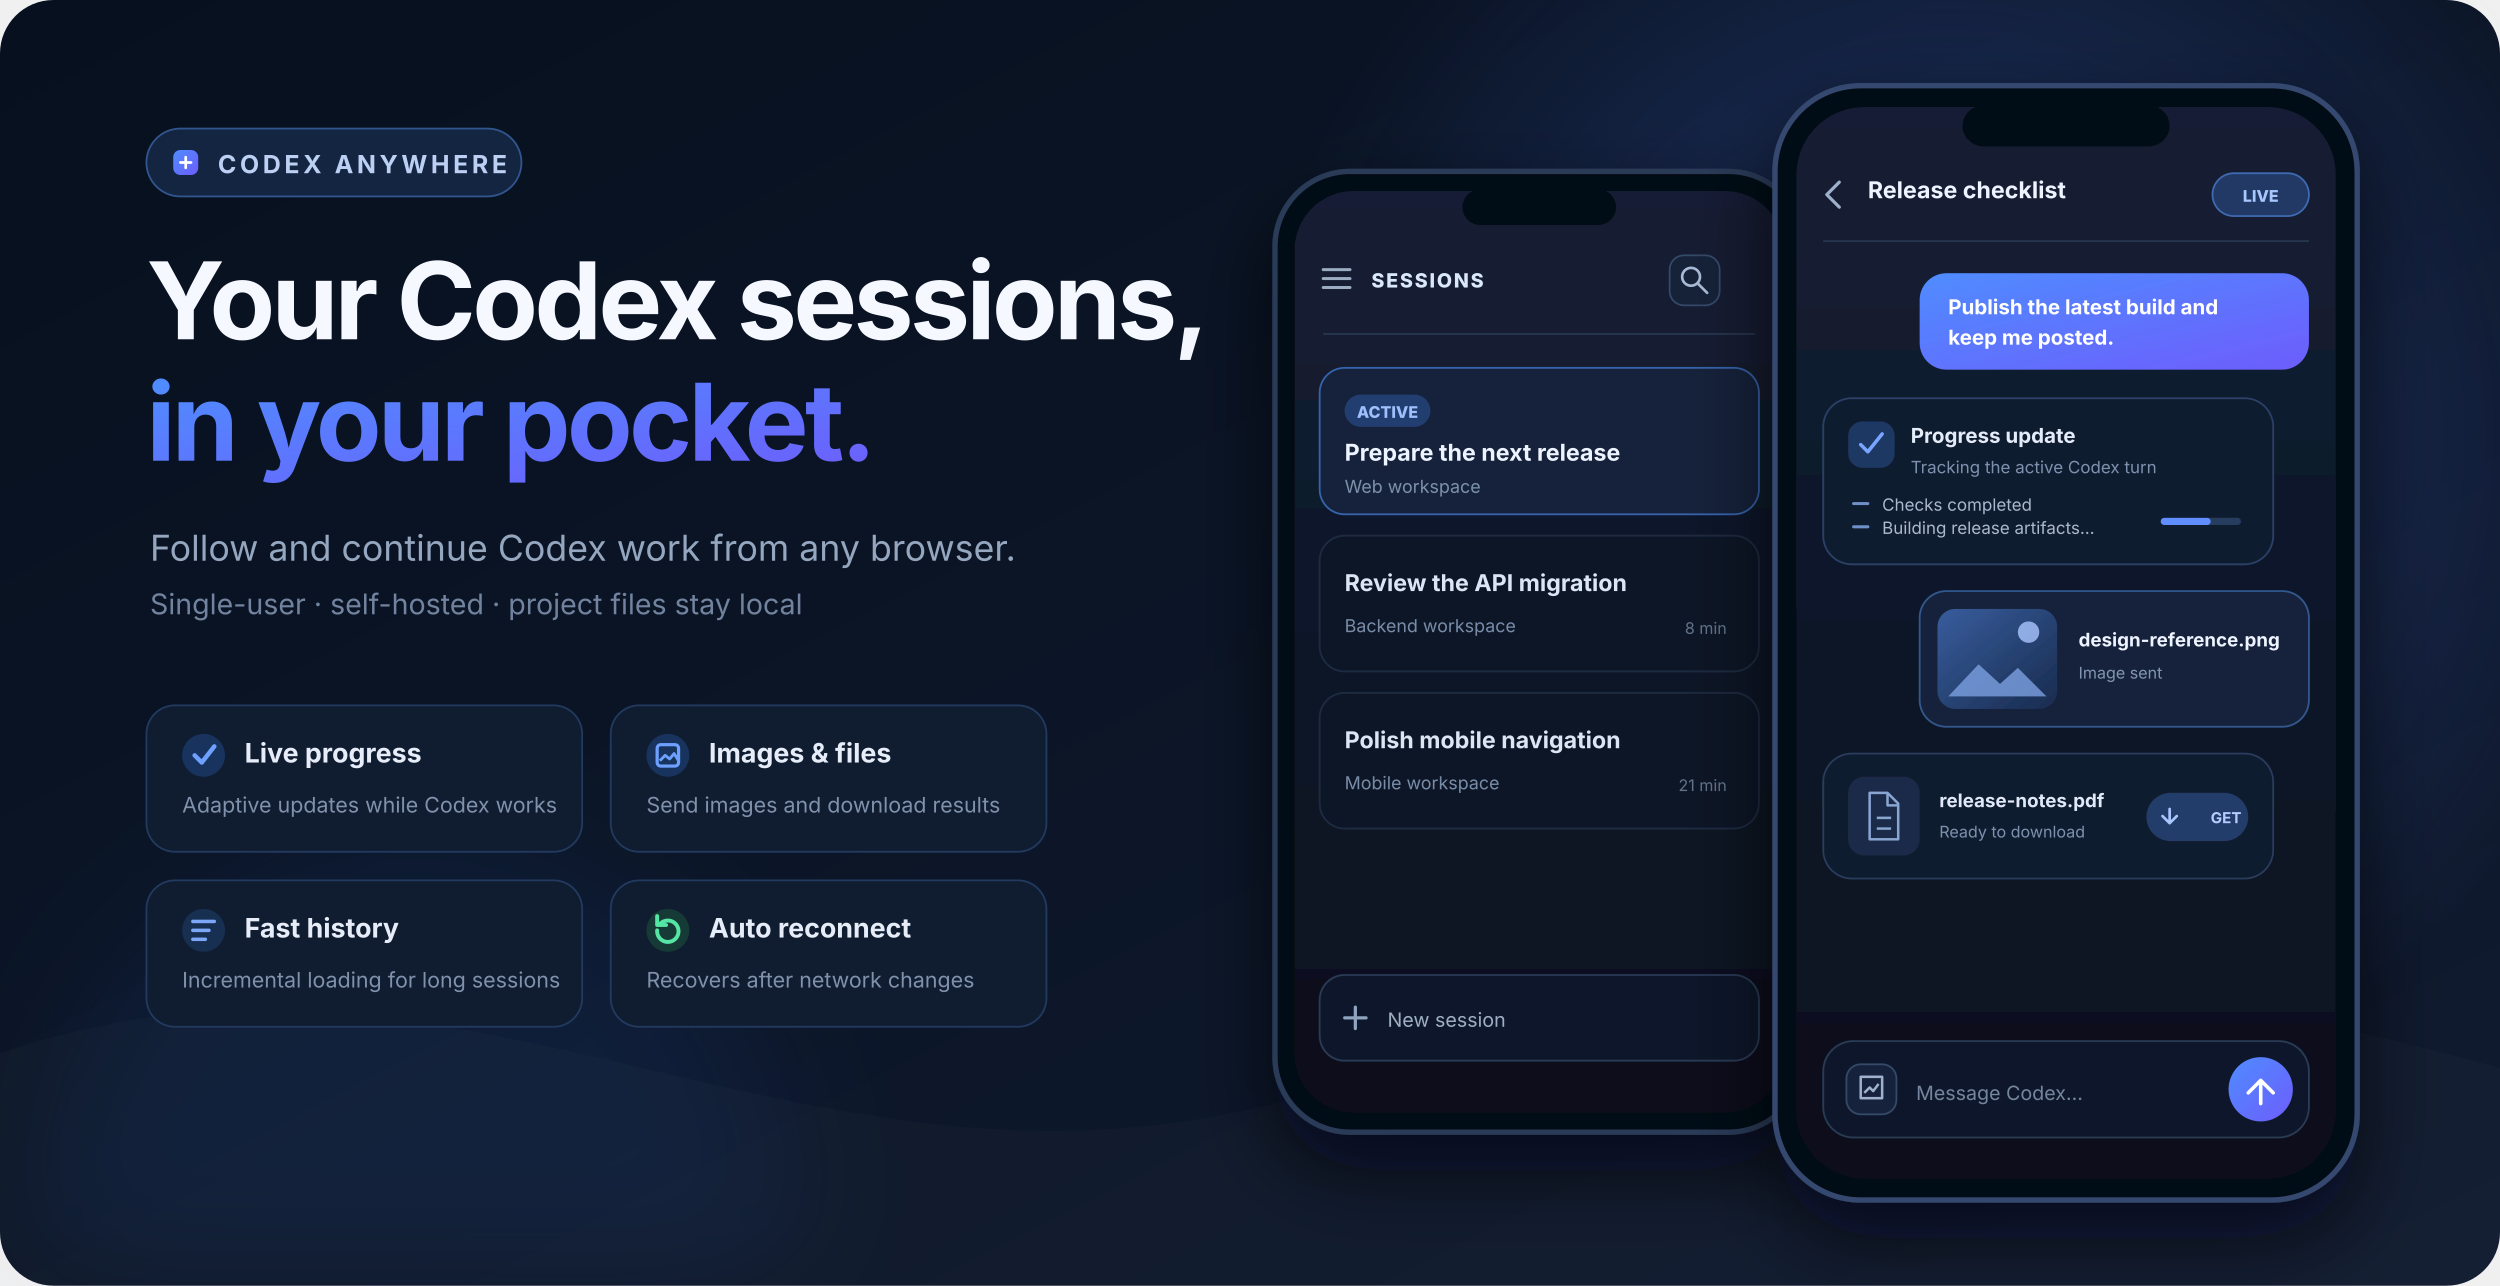
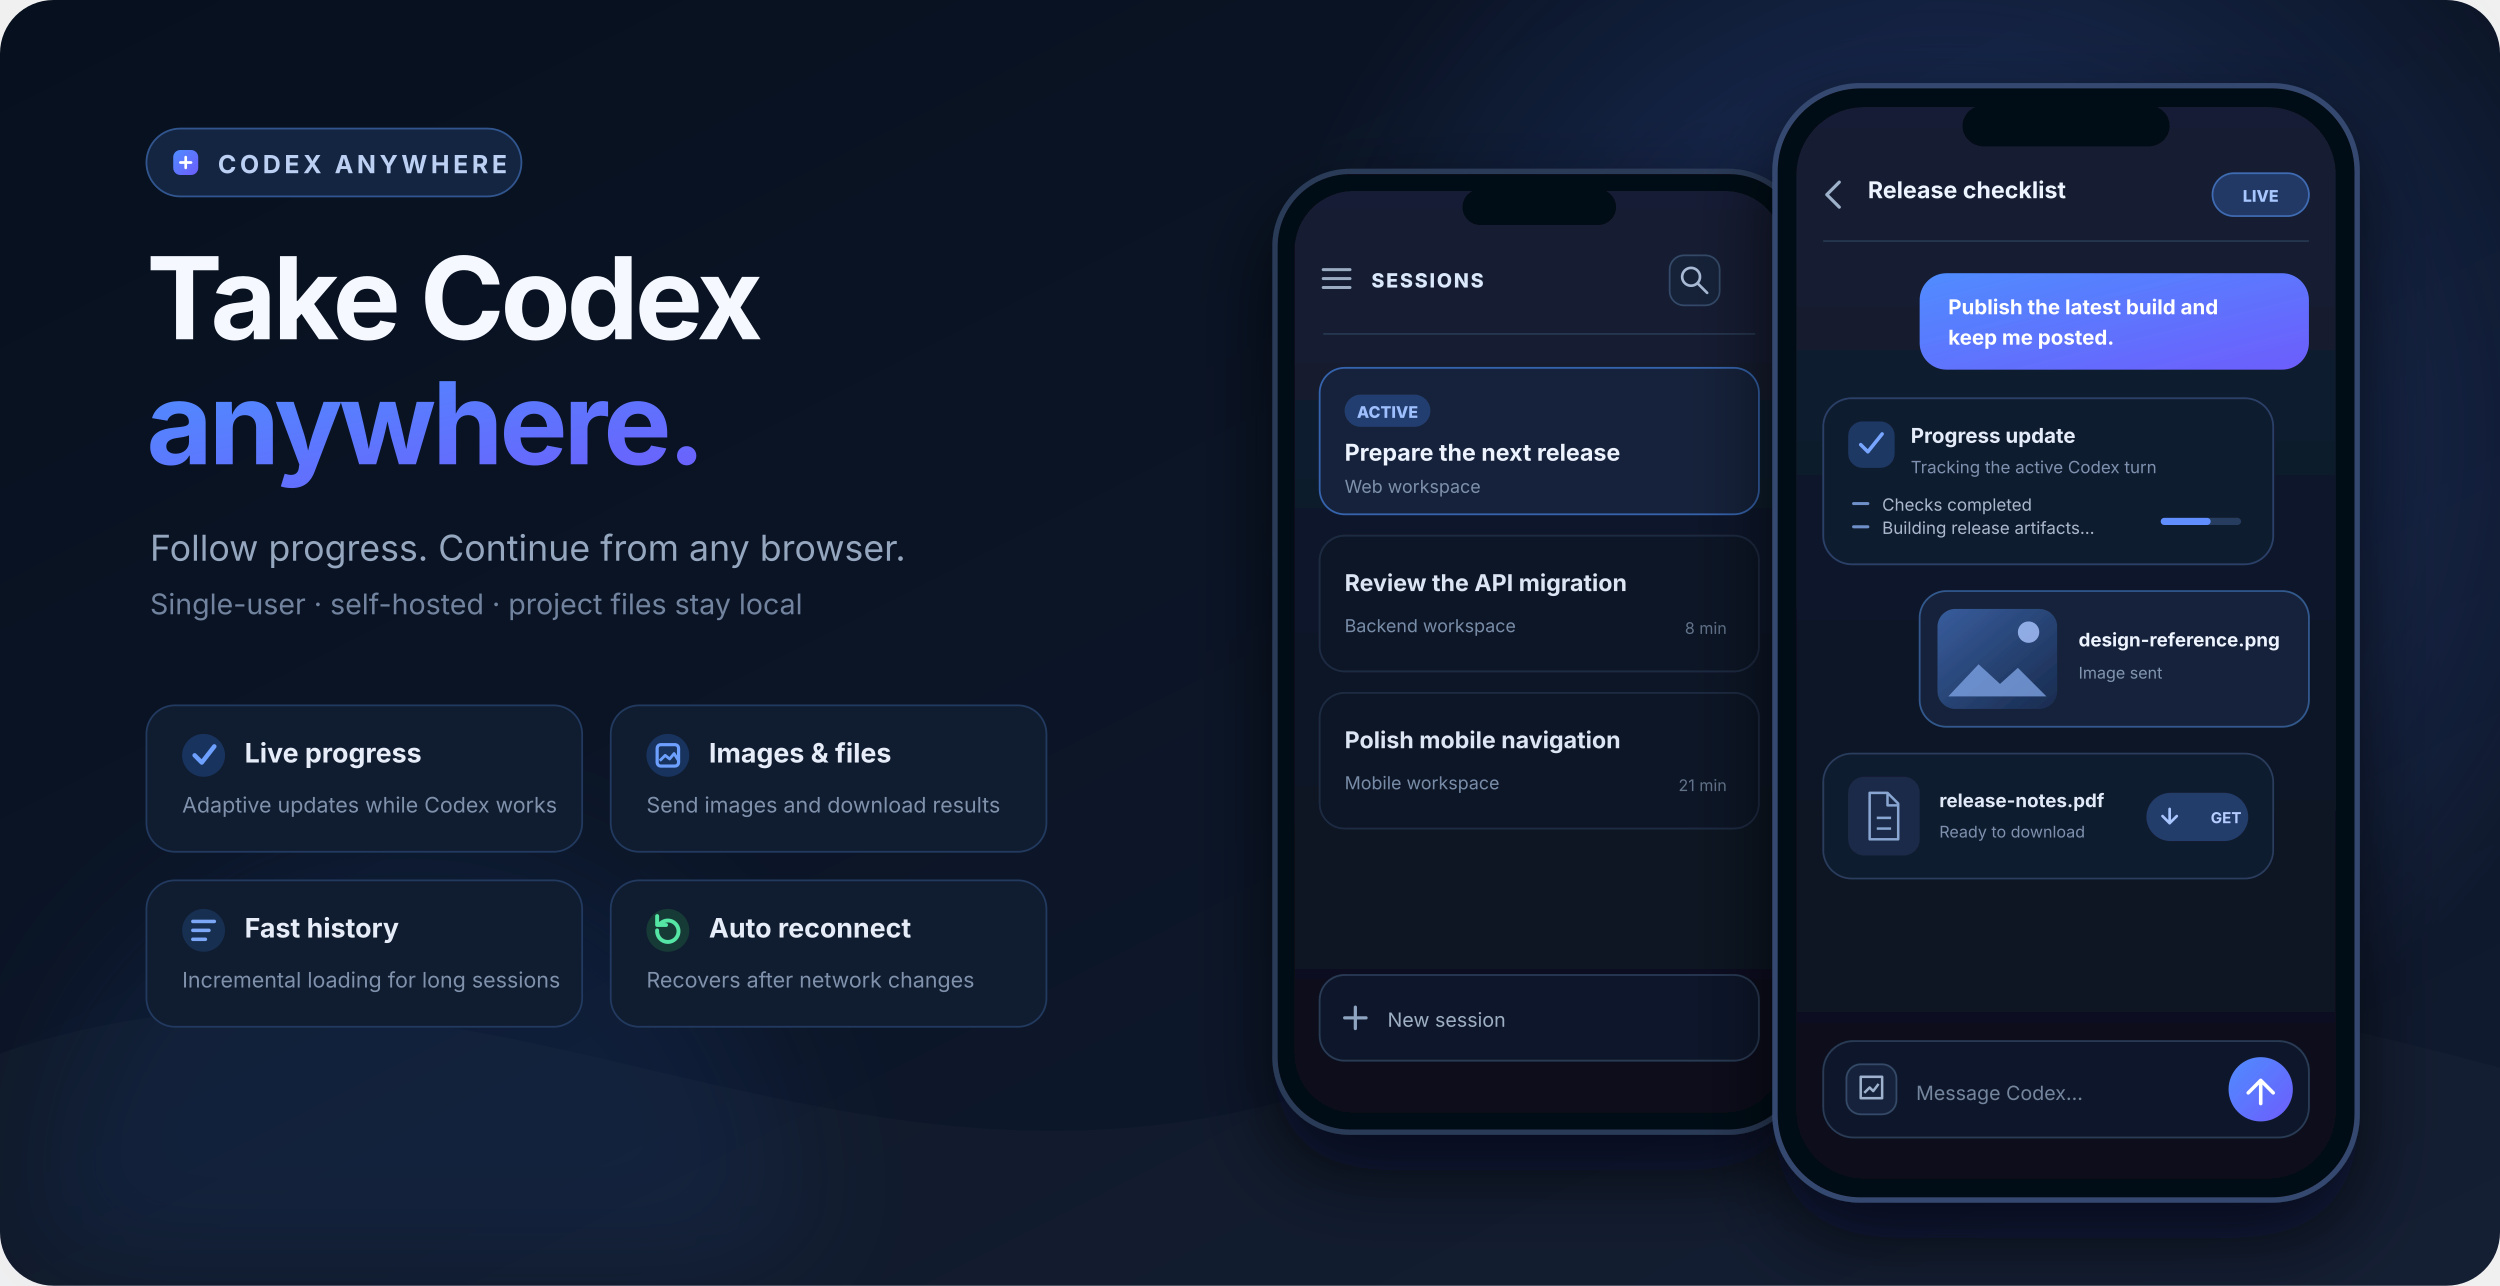
<svg xmlns="http://www.w3.org/2000/svg" width="1400" height="720" viewBox="0 0 1400 720" role="img" aria-labelledby="title desc">
  <defs>
    <linearGradient id="bg" x1="0" y1="0" x2="1" y2="1">
      <stop offset="0" stop-color="#07101e" />
      <stop offset="0.55" stop-color="#0c1628" />
      <stop offset="1" stop-color="#111b31" />
    </linearGradient>
    <linearGradient id="brand" x1="0" y1="0" x2="1" y2="1">
      <stop offset="0" stop-color="#4f8cff" />
      <stop offset="1" stop-color="#6d5dfc" />
    </linearGradient>
    <linearGradient id="screen" x1="0" y1="0" x2="0" y2="1">
      <stop offset="0" stop-color="#141f34" />
      <stop offset="1" stop-color="#090f1c" />
    </linearGradient>
    <linearGradient id="photo" x1="0" y1="0" x2="1" y2="1">
      <stop offset="0" stop-color="#385d9d" />
      <stop offset="1" stop-color="#182b4e" />
    </linearGradient>
    <radialGradient id="glow">
      <stop offset="0" stop-color="#4f7cff" stop-opacity=".32" />
      <stop offset="1" stop-color="#4f7cff" stop-opacity="0" />
    </radialGradient>
    <filter id="shadow" x="-30%" y="-30%" width="160%" height="170%">
      <feDropShadow dx="0" dy="20" stdDeviation="22" flood-color="#020712" flood-opacity=".68" />
    </filter>
    <filter id="soft" x="-40%" y="-40%" width="180%" height="180%">
      <feGaussianBlur stdDeviation="38" />
    </filter>
  </defs>
  <rect width="1400" height="720" rx="30" fill="url(#bg)" />
  <circle cx="1090" cy="245" r="390" fill="url(#glow)" />
  <circle cx="230" cy="680" r="210" fill="#2a66d9" opacity=".1" filter="url(#soft)" />
  <path d="M0 590C260 500 455 694 732 613s417-83 668-15v122H0Z" fill="#ffffff" opacity=".018" />
  <g transform="translate(82 72)">
    <rect width="210" height="38" rx="19" fill="#142542" stroke="#31568f" />
    <rect x="15" y="12" width="14" height="14" rx="4" fill="url(#brand)" />
    <path d="M19 19h6M22 16v6" stroke="#fff" stroke-width="1.5" stroke-linecap="round" />
    <text x="40" y="25" fill="#bcd0f3" font-family="Inter,Segoe UI,Arial,sans-serif" font-size="14" font-weight="700" letter-spacing="2">CODEX ANYWHERE</text>
  </g>
-   <text x="82" y="190" fill="#f5f8ff" font-family="Inter,Segoe UI,Arial,sans-serif" font-size="60" font-weight="750" letter-spacing="-2">Your Codex sessions,</text>
-   <text x="82" y="258" fill="url(#brand)" font-family="Inter,Segoe UI,Arial,sans-serif" font-size="60" font-weight="750" letter-spacing="-2">in your pocket.</text>
-   <text x="84" y="314" fill="#95a6bf" font-family="Inter,Segoe UI,Arial,sans-serif" font-size="20">Follow and continue Codex work from any browser.</text>
+   <text x="82" y="190" fill="#f5f8ff" font-family="Inter,Segoe UI,Arial,sans-serif" font-size="64" font-weight="750" letter-spacing="-2.2">Take Codex</text>
+   <text x="82" y="260" fill="url(#brand)" font-family="Inter,Segoe UI,Arial,sans-serif" font-size="64" font-weight="750" letter-spacing="-2.2">anywhere.</text>
+   <text x="84" y="314" fill="#95a6bf" font-family="Inter,Segoe UI,Arial,sans-serif" font-size="20">Follow progress. Continue from any browser.</text>
  <text x="84" y="344" fill="#71839e" font-family="Inter,Segoe UI,Arial,sans-serif" font-size="16">Single-user · self-hosted · project files stay local</text>
  <g transform="translate(82 395)" font-family="Inter,Segoe UI,Arial,sans-serif">
    <g>
      <rect width="244" height="82" rx="16" fill="#101c30" stroke="#223a5f" />
      <circle cx="32" cy="28" r="12" fill="#18345e" />
      <path d="M27 28l4 4 7-9" fill="none" stroke="#6da0ff" stroke-width="2.5" stroke-linecap="round" stroke-linejoin="round" />
      <text x="55" y="32" fill="#e6edf8" font-size="15" font-weight="700">Live progress</text>
      <text x="20" y="60" fill="#7f91ab" font-size="12">Adaptive updates while Codex works</text>
    </g>
    <g transform="translate(260)">
      <rect width="244" height="82" rx="16" fill="#101c30" stroke="#223a5f" />
      <circle cx="32" cy="28" r="12" fill="#18345e" />
      <rect x="26" y="22" width="12" height="12" rx="2" fill="none" stroke="#6da0ff" stroke-width="1.8" />
      <path d="M27.5 31l3-3 2.5 2 2.5-3 2.5 4" fill="none" stroke="#6da0ff" stroke-width="1.6" stroke-linejoin="round" />
      <text x="55" y="32" fill="#e6edf8" font-size="15" font-weight="700">Images &amp; files</text>
      <text x="20" y="60" fill="#7f91ab" font-size="12">Send images and download results</text>
    </g>
    <g transform="translate(0 98)">
      <rect width="244" height="82" rx="16" fill="#101c30" stroke="#223a5f" />
      <circle cx="32" cy="28" r="12" fill="#172f51" />
      <path d="M26 23h12M26 28h9M26 33h7" fill="none" stroke="#7ca7f7" stroke-width="2" stroke-linecap="round" />
      <text x="55" y="32" fill="#e6edf8" font-size="15" font-weight="700">Fast history</text>
      <text x="20" y="60" fill="#7f91ab" font-size="12">Incremental loading for long sessions</text>
    </g>
    <g transform="translate(260 98)">
      <rect width="244" height="82" rx="16" fill="#101c30" stroke="#223a5f" />
      <circle cx="32" cy="28" r="12" fill="#163a35" />
      <path d="M26 28a6 6 0 1 0 2-4M26 20v5h5" fill="none" stroke="#55e6a5" stroke-width="2.2" stroke-linecap="round" stroke-linejoin="round" />
      <text x="55" y="32" fill="#e6edf8" font-size="15" font-weight="700">Auto reconnect</text>
      <text x="20" y="60" fill="#7f91ab" font-size="12">Recovers after network changes</text>
    </g>
  </g>
  <g transform="translate(714 96)" filter="url(#shadow)" font-family="Inter,Segoe UI,Arial,sans-serif">
    <rect width="296" height="538" rx="42" fill="#050914" stroke="#2a3b59" stroke-width="3" />
    <rect x="11" y="11" width="274" height="516" rx="33" fill="url(#screen)" />
    <rect x="105" y="10" width="86" height="20" rx="10" fill="#050914" />
    <g transform="translate(27 50)">
      <path d="M0 5h15M0 10h15M0 15h15" stroke="#9aabc2" stroke-width="1.7" stroke-linecap="round" />
      <text x="27" y="15" fill="#dbe7fb" font-size="11" font-weight="800" letter-spacing="1">SESSIONS</text>
      <g transform="translate(194 -3)">
        <rect width="28" height="28" rx="8" fill="#152139" stroke="#344967" />
        <circle cx="12" cy="12" r="5" fill="none" stroke="#a9bbd5" stroke-width="1.5" />
        <path d="M16 16l5 5" stroke="#a9bbd5" stroke-width="1.5" stroke-linecap="round" />
      </g>
    </g>
    <path d="M27 91h242" stroke="#263650" />
    <g transform="translate(25 110)">
      <g>
        <rect width="246" height="82" rx="14" fill="#17243a" stroke="#3563ad" />
        <rect x="14" y="15" width="48" height="18" rx="9" fill="#243e70" />
        <text x="38" y="28" text-anchor="middle" fill="#9fc0ff" font-size="9" font-weight="800">ACTIVE</text>
        <text x="14" y="52" fill="#edf3ff" font-size="13" font-weight="700">Prepare the next release</text>
        <text x="14" y="70" fill="#7d90ac" font-size="10">Web workspace</text>
      </g>
      <g transform="translate(0 94)">
        <rect width="246" height="76" rx="14" fill="#0e1727" stroke="#1e2c43" />
        <text x="14" y="31" fill="#dce5f3" font-size="13" font-weight="650">Review the API migration</text>
        <text x="14" y="54" fill="#788ca8" font-size="10">Backend workspace</text>
        <text x="228" y="55" text-anchor="end" fill="#62738b" font-size="9">8 min</text>
      </g>
      <g transform="translate(0 182)">
        <rect width="246" height="76" rx="14" fill="#0e1727" stroke="#1e2c43" />
        <text x="14" y="31" fill="#dce5f3" font-size="13" font-weight="650">Polish mobile navigation</text>
        <text x="14" y="54" fill="#788ca8" font-size="10">Mobile workspace</text>
        <text x="228" y="55" text-anchor="end" fill="#62738b" font-size="9">21 min</text>
      </g>
    </g>
    <g transform="translate(25 450)">
      <rect width="246" height="48" rx="14" fill="#10192a" stroke="#2b3b56" />
      <path d="M20 18v12M14 24h12" stroke="#8fa4c0" stroke-width="1.8" stroke-linecap="round" />
      <text x="38" y="29" fill="#9eafc5" font-size="11">New session</text>
    </g>
  </g>
  <g transform="translate(994 48)" filter="url(#shadow)" font-family="Inter,Segoe UI,Arial,sans-serif">
    <rect width="326" height="624" rx="48" fill="#050914" stroke="#354a70" stroke-width="3" />
    <rect x="12" y="12" width="302" height="600" rx="38" fill="url(#screen)" />
    <rect x="105" y="11" width="116" height="23" rx="12" fill="#050914" />
    <g transform="translate(27 52)">
      <path d="M9 2L2 9l7 7" fill="none" stroke="#9eb1cb" stroke-width="1.8" stroke-linecap="round" stroke-linejoin="round" />
      <text x="25" y="11" fill="#eef4ff" font-size="13" font-weight="750">Release checklist</text>
      <rect x="218" y="-3" width="54" height="24" rx="12" fill="#203865" stroke="#3f6ab1" />
      <text x="245" y="13" text-anchor="middle" fill="#a9c7ff" font-size="9" font-weight="800">LIVE</text>
    </g>
    <path d="M27 87h272" stroke="#263650" />
    <g transform="translate(27 105)">
      <g transform="translate(54)">
        <rect width="218" height="54" rx="15" fill="url(#brand)" />
        <text x="16" y="23" fill="#fff" font-size="11.5" font-weight="650">Publish the latest build and</text>
        <text x="16" y="40" fill="#fff" font-size="11.5" font-weight="650">keep me posted.</text>
      </g>
      <g transform="translate(0 70)">
        <rect width="252" height="93" rx="16" fill="#111c2f" stroke="#2a4168" />
        <rect x="14" y="13" width="26" height="26" rx="8" fill="#1d3764" />
        <path d="M21 26l4 4 8-10" fill="none" stroke="#77a5ff" stroke-width="2" stroke-linecap="round" stroke-linejoin="round" />
        <text x="49" y="25" fill="#e4ecf9" font-size="11.5" font-weight="750">Progress update</text>
        <text x="49" y="42" fill="#7d91af" font-size="9.5">Tracking the active Codex turn</text>
        <path d="M17 59h8M17 72h8" stroke="#6e90c8" stroke-width="1.7" stroke-linecap="round" />
        <text x="33" y="63" fill="#aab9ce" font-size="9.5">Checks completed</text>
        <text x="33" y="76" fill="#aab9ce" font-size="9.5">Building release artifacts…</text>
        <rect x="189" y="67" width="45" height="4" rx="2" fill="#263c61" />
        <rect x="189" y="67" width="28" height="4" rx="2" fill="#608eff" />
      </g>
      <g transform="translate(54 178)">
        <rect width="218" height="76" rx="15" fill="#17243a" stroke="#31598e" />
        <rect x="10" y="10" width="67" height="56" rx="10" fill="url(#photo)" />
        <circle cx="61" cy="23" r="6" fill="#aac6ff" opacity=".8" />
        <path d="M16 59l17-18 12 11 10-9 16 16Z" fill="#82a7e8" opacity=".75" />
        <text x="89" y="31" fill="#edf3ff" font-size="10.5" font-weight="700">design-reference.png</text>
        <text x="89" y="49" fill="#8195b2" font-size="9">Image sent</text>
      </g>
      <g transform="translate(0 269)">
        <rect width="252" height="70" rx="16" fill="#111c2f" stroke="#293c5c" />
        <rect x="14" y="13" width="40" height="44" rx="9" fill="#1c2c48" />
        <path d="M26 22h10l6 6v20H26zM36 22v7h6M30 36h8M30 42h8" fill="none" stroke="#89a6d2" stroke-width="1.4" stroke-linejoin="round" />
        <text x="65" y="30" fill="#e0e9f7" font-size="10.5" font-weight="700">release-notes.pdf</text>
        <text x="65" y="47" fill="#7d91ae" font-size="9">Ready to download</text>
        <rect x="181" y="22" width="57" height="27" rx="13.5" fill="#233c6b" />
        <path d="M194 31v7m-4-3 4 4 4-4" fill="none" stroke="#a9c6ff" stroke-width="1.5" stroke-linecap="round" stroke-linejoin="round" />
        <text x="217" y="39" fill="#b6ceff" font-size="8.5" font-weight="700">GET</text>
      </g>
    </g>
    <g transform="translate(27 535)">
      <rect width="272" height="54" rx="17" fill="#10192a" stroke="#2b3b56" />
      <rect x="13" y="13" width="28" height="28" rx="8" fill="#17243a" stroke="#344867" />
      <path d="M21 20h12v12H21zM23 29l3-3 2 2 3-4" fill="none" stroke="#9eb2cf" stroke-width="1.4" stroke-linejoin="round" />
      <text x="52" y="33" fill="#74859e" font-size="11">Message Codex…</text>
      <circle cx="245" cy="27" r="18" fill="url(#brand)" />
      <path d="M238 29l7-7 7 7M245 22v13" fill="none" stroke="#fff" stroke-width="2" stroke-linecap="round" stroke-linejoin="round" />
    </g>
  </g>
</svg>
